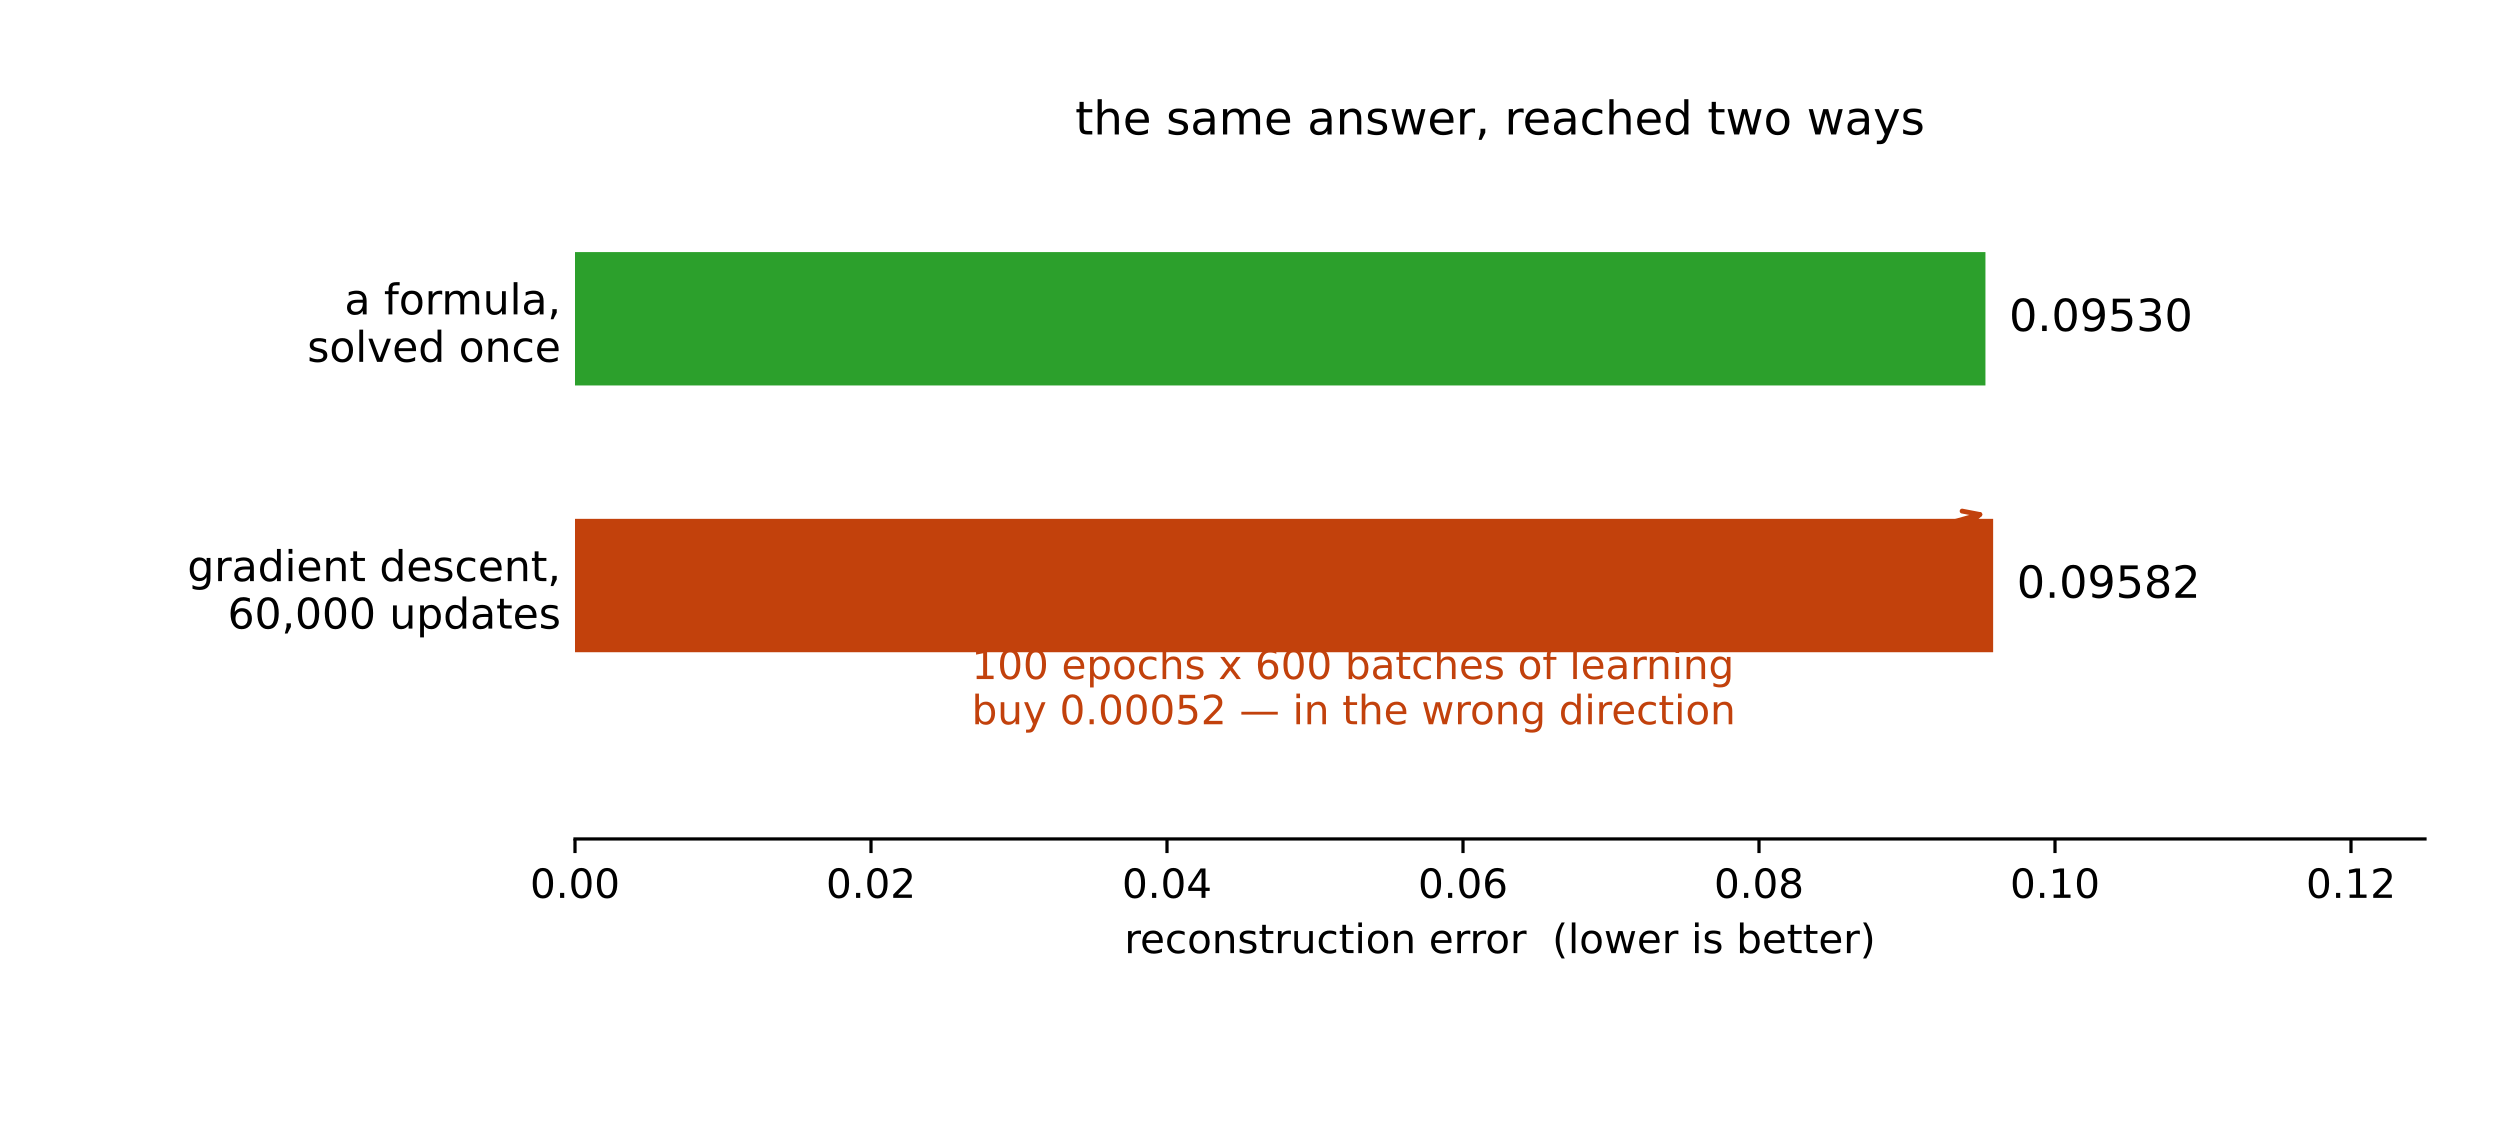
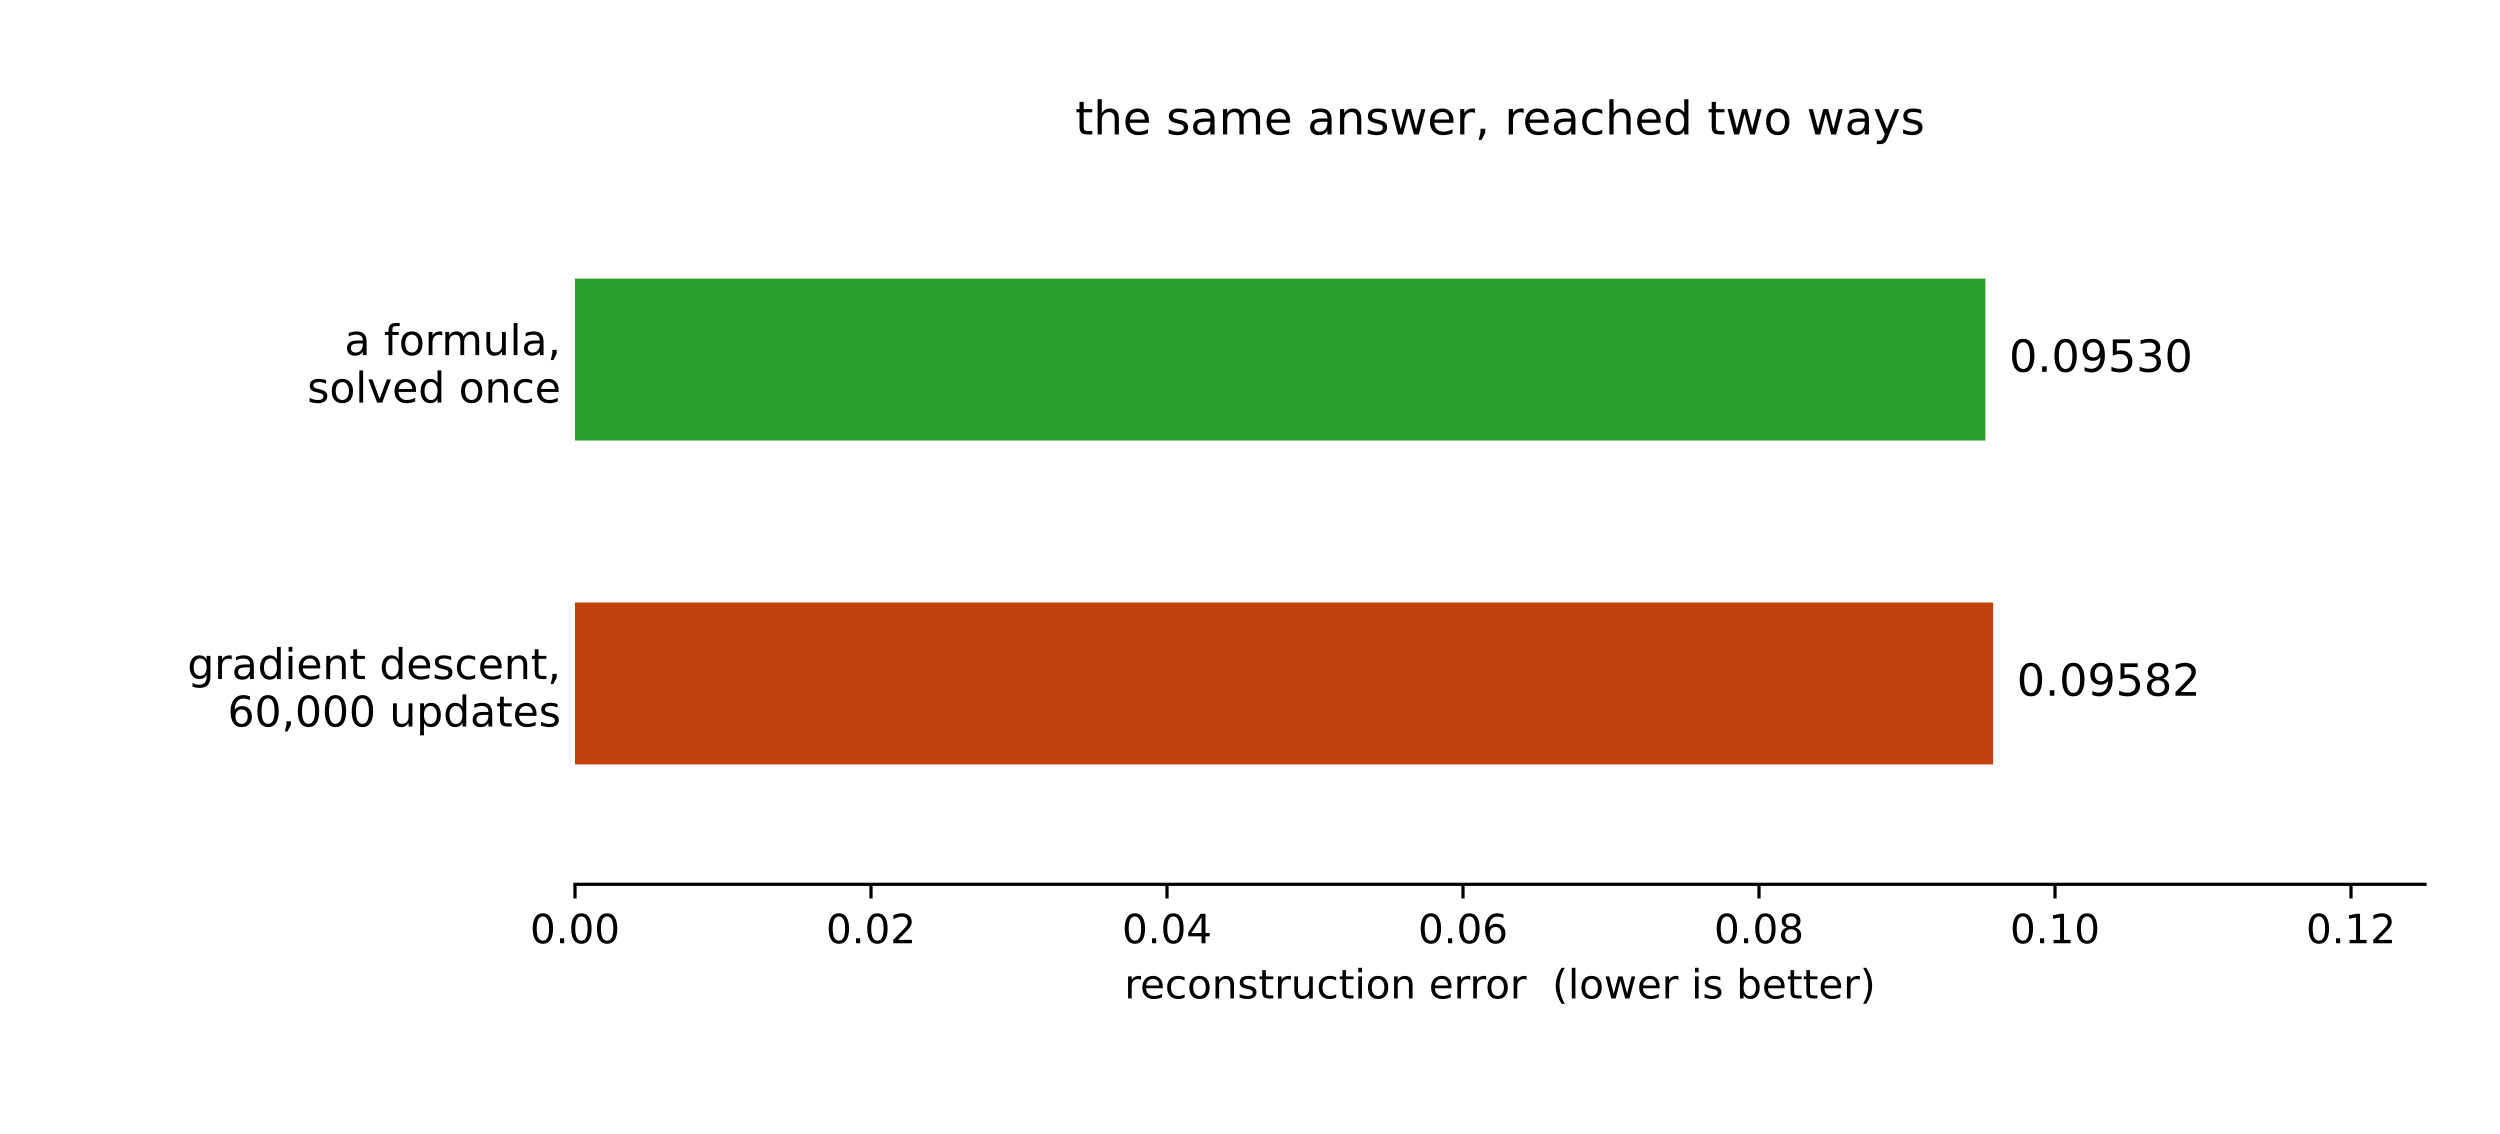
<svg xmlns="http://www.w3.org/2000/svg" xmlns:xlink="http://www.w3.org/1999/xlink" width="619.2pt" height="280.8pt" viewBox="0 0 619.2 280.8" version="1.1">
  <defs>
    <style type="text/css">*{stroke-linejoin: round; stroke-linecap: butt}</style>
  </defs>
  <g id="figure_1">
    <g id="patch_1">
      <path d="M 0 280.8  L 619.2 280.8  L 619.2 0  L 0 0  L 0 280.8  z " style="fill: none" />
    </g>
    <g id="axes_1">
      <g id="patch_2">
-         <path d="M 142.416 207.792  L 600.624 207.792  L 600.624 39.312  L 142.416 39.312  L 142.416 207.792  z " style="fill: none" />
+         <path d="M 142.416 219.024  L 600.624 219.024  L 600.624 39.312  L 142.416 39.312  L 142.416 219.024  z " style="fill: none" />
      </g>
      <g id="patch_3">
-         <path d="M 142.416 95.472  L 491.754 95.472  L 491.754 62.437  L 142.416 62.437  z " clip-path="url(#p679feceded)" style="fill: #2ca02c" />
+         <path d="M 142.416 109.111  L 491.754 109.111  L 491.754 68.997  L 142.416 68.997  z " clip-path="url(#p990ebf1f3a)" style="fill: #2ca02c" />
      </g>
      <g id="patch_4">
-         <path d="M 142.416 161.543  L 493.66 161.543  L 493.66 128.507  L 142.416 128.507  z " clip-path="url(#p679feceded)" style="fill: #c2410c" />
+         <path d="M 142.416 189.339  L 493.66 189.339  L 493.66 149.225  L 142.416 149.225  z " clip-path="url(#p990ebf1f3a)" style="fill: #c2410c" />
      </g>
      <g id="matplotlib.axis_1">
        <g id="xtick_1">
          <g id="line2d_1">
            <defs>
-               <path id="m5133bd7af5" d="M 0 0  L 0 3.5  " style="stroke: #000000; stroke-width: 0.8" />
+               <path id="m2103288c79" d="M 0 0  L 0 3.5  " style="stroke: #000000; stroke-width: 0.8" />
            </defs>
            <g>
-               <use xlink:href="#m5133bd7af5" x="142.416" y="207.792" style="stroke: #000000; stroke-width: 0.8" />
+               <use xlink:href="#m2103288c79" x="142.416" y="219.024" style="stroke: #000000; stroke-width: 0.8" />
            </g>
          </g>
          <g id="text_1">
-             <g transform="translate(131.2832 222.3904) scale(0.1 -0.1)">
+             <g transform="translate(131.2832 233.6224) scale(0.1 -0.1)">
              <defs>
                <path id="DejaVuSans-30" d="M 2034 4250  Q 1547 4250 1301 3770  Q 1056 3291 1056 2328  Q 1056 1369 1301 889  Q 1547 409 2034 409  Q 2525 409 2770 889  Q 3016 1369 3016 2328  Q 3016 3291 2770 3770  Q 2525 4250 2034 4250  z M 2034 4750  Q 2819 4750 3233 4129  Q 3647 3509 3647 2328  Q 3647 1150 3233 529  Q 2819 -91 2034 -91  Q 1250 -91 836 529  Q 422 1150 422 2328  Q 422 3509 836 4129  Q 1250 4750 2034 4750  z " transform="scale(0.015625)" />
                <path id="DejaVuSans-2e" d="M 684 794  L 1344 794  L 1344 0  L 684 0  L 684 794  z " transform="scale(0.015625)" />
              </defs>
              <use xlink:href="#DejaVuSans-30" />
              <use xlink:href="#DejaVuSans-2e" x="63.623" />
              <use xlink:href="#DejaVuSans-30" x="95.41" />
              <use xlink:href="#DejaVuSans-30" x="159.033" />
            </g>
          </g>
        </g>
        <g id="xtick_2">
          <g id="line2d_2">
            <g>
-               <use xlink:href="#m5133bd7af5" x="215.729" y="207.792" style="stroke: #000000; stroke-width: 0.8" />
+               <use xlink:href="#m2103288c79" x="215.729" y="219.024" style="stroke: #000000; stroke-width: 0.8" />
            </g>
          </g>
          <g id="text_2">
-             <g transform="translate(204.5965 222.3904) scale(0.1 -0.1)">
+             <g transform="translate(204.5965 233.6224) scale(0.1 -0.1)">
              <defs>
                <path id="DejaVuSans-32" d="M 1228 531  L 3431 531  L 3431 0  L 469 0  L 469 531  Q 828 903 1448 1529  Q 2069 2156 2228 2338  Q 2531 2678 2651 2914  Q 2772 3150 2772 3378  Q 2772 3750 2511 3984  Q 2250 4219 1831 4219  Q 1534 4219 1204 4116  Q 875 4013 500 3803  L 500 4441  Q 881 4594 1212 4672  Q 1544 4750 1819 4750  Q 2544 4750 2975 4387  Q 3406 4025 3406 3419  Q 3406 3131 3298 2873  Q 3191 2616 2906 2266  Q 2828 2175 2409 1742  Q 1991 1309 1228 531  z " transform="scale(0.015625)" />
              </defs>
              <use xlink:href="#DejaVuSans-30" />
              <use xlink:href="#DejaVuSans-2e" x="63.623" />
              <use xlink:href="#DejaVuSans-30" x="95.41" />
              <use xlink:href="#DejaVuSans-32" x="159.033" />
            </g>
          </g>
        </g>
        <g id="xtick_3">
          <g id="line2d_3">
            <g>
-               <use xlink:href="#m5133bd7af5" x="289.043" y="207.792" style="stroke: #000000; stroke-width: 0.8" />
+               <use xlink:href="#m2103288c79" x="289.043" y="219.024" style="stroke: #000000; stroke-width: 0.8" />
            </g>
          </g>
          <g id="text_3">
-             <g transform="translate(277.9097 222.3904) scale(0.1 -0.1)">
+             <g transform="translate(277.9097 233.6224) scale(0.1 -0.1)">
              <defs>
                <path id="DejaVuSans-34" d="M 2419 4116  L 825 1625  L 2419 1625  L 2419 4116  z M 2253 4666  L 3047 4666  L 3047 1625  L 3713 1625  L 3713 1100  L 3047 1100  L 3047 0  L 2419 0  L 2419 1100  L 313 1100  L 313 1709  L 2253 4666  z " transform="scale(0.015625)" />
              </defs>
              <use xlink:href="#DejaVuSans-30" />
              <use xlink:href="#DejaVuSans-2e" x="63.623" />
              <use xlink:href="#DejaVuSans-30" x="95.41" />
              <use xlink:href="#DejaVuSans-34" x="159.033" />
            </g>
          </g>
        </g>
        <g id="xtick_4">
          <g id="line2d_4">
            <g>
-               <use xlink:href="#m5133bd7af5" x="362.356" y="207.792" style="stroke: #000000; stroke-width: 0.8" />
+               <use xlink:href="#m2103288c79" x="362.356" y="219.024" style="stroke: #000000; stroke-width: 0.8" />
            </g>
          </g>
          <g id="text_4">
-             <g transform="translate(351.223 222.3904) scale(0.1 -0.1)">
+             <g transform="translate(351.223 233.6224) scale(0.1 -0.1)">
              <defs>
                <path id="DejaVuSans-36" d="M 2113 2584  Q 1688 2584 1439 2293  Q 1191 2003 1191 1497  Q 1191 994 1439 701  Q 1688 409 2113 409  Q 2538 409 2786 701  Q 3034 994 3034 1497  Q 3034 2003 2786 2293  Q 2538 2584 2113 2584  z M 3366 4563  L 3366 3988  Q 3128 4100 2886 4159  Q 2644 4219 2406 4219  Q 1781 4219 1451 3797  Q 1122 3375 1075 2522  Q 1259 2794 1537 2939  Q 1816 3084 2150 3084  Q 2853 3084 3261 2657  Q 3669 2231 3669 1497  Q 3669 778 3244 343  Q 2819 -91 2113 -91  Q 1303 -91 875 529  Q 447 1150 447 2328  Q 447 3434 972 4092  Q 1497 4750 2381 4750  Q 2619 4750 2861 4703  Q 3103 4656 3366 4563  z " transform="scale(0.015625)" />
              </defs>
              <use xlink:href="#DejaVuSans-30" />
              <use xlink:href="#DejaVuSans-2e" x="63.623" />
              <use xlink:href="#DejaVuSans-30" x="95.41" />
              <use xlink:href="#DejaVuSans-36" x="159.033" />
            </g>
          </g>
        </g>
        <g id="xtick_5">
          <g id="line2d_5">
            <g>
-               <use xlink:href="#m5133bd7af5" x="435.669" y="207.792" style="stroke: #000000; stroke-width: 0.8" />
+               <use xlink:href="#m2103288c79" x="435.669" y="219.024" style="stroke: #000000; stroke-width: 0.8" />
            </g>
          </g>
          <g id="text_5">
-             <g transform="translate(424.5363 222.3904) scale(0.1 -0.1)">
+             <g transform="translate(424.5363 233.6224) scale(0.1 -0.1)">
              <defs>
                <path id="DejaVuSans-38" d="M 2034 2216  Q 1584 2216 1326 1975  Q 1069 1734 1069 1313  Q 1069 891 1326 650  Q 1584 409 2034 409  Q 2484 409 2743 651  Q 3003 894 3003 1313  Q 3003 1734 2745 1975  Q 2488 2216 2034 2216  z M 1403 2484  Q 997 2584 770 2862  Q 544 3141 544 3541  Q 544 4100 942 4425  Q 1341 4750 2034 4750  Q 2731 4750 3128 4425  Q 3525 4100 3525 3541  Q 3525 3141 3298 2862  Q 3072 2584 2669 2484  Q 3125 2378 3379 2068  Q 3634 1759 3634 1313  Q 3634 634 3220 271  Q 2806 -91 2034 -91  Q 1263 -91 848 271  Q 434 634 434 1313  Q 434 1759 690 2068  Q 947 2378 1403 2484  z M 1172 3481  Q 1172 3119 1398 2916  Q 1625 2713 2034 2713  Q 2441 2713 2670 2916  Q 2900 3119 2900 3481  Q 2900 3844 2670 4047  Q 2441 4250 2034 4250  Q 1625 4250 1398 4047  Q 1172 3844 1172 3481  z " transform="scale(0.015625)" />
              </defs>
              <use xlink:href="#DejaVuSans-30" />
              <use xlink:href="#DejaVuSans-2e" x="63.623" />
              <use xlink:href="#DejaVuSans-30" x="95.41" />
              <use xlink:href="#DejaVuSans-38" x="159.033" />
            </g>
          </g>
        </g>
        <g id="xtick_6">
          <g id="line2d_6">
            <g>
-               <use xlink:href="#m5133bd7af5" x="508.982" y="207.792" style="stroke: #000000; stroke-width: 0.8" />
+               <use xlink:href="#m2103288c79" x="508.982" y="219.024" style="stroke: #000000; stroke-width: 0.8" />
            </g>
          </g>
          <g id="text_6">
-             <g transform="translate(497.8496 222.3904) scale(0.1 -0.1)">
+             <g transform="translate(497.8496 233.6224) scale(0.1 -0.1)">
              <defs>
                <path id="DejaVuSans-31" d="M 794 531  L 1825 531  L 1825 4091  L 703 3866  L 703 4441  L 1819 4666  L 2450 4666  L 2450 531  L 3481 531  L 3481 0  L 794 0  L 794 531  z " transform="scale(0.015625)" />
              </defs>
              <use xlink:href="#DejaVuSans-30" />
              <use xlink:href="#DejaVuSans-2e" x="63.623" />
              <use xlink:href="#DejaVuSans-31" x="95.41" />
              <use xlink:href="#DejaVuSans-30" x="159.033" />
            </g>
          </g>
        </g>
        <g id="xtick_7">
          <g id="line2d_7">
            <g>
-               <use xlink:href="#m5133bd7af5" x="582.296" y="207.792" style="stroke: #000000; stroke-width: 0.8" />
+               <use xlink:href="#m2103288c79" x="582.296" y="219.024" style="stroke: #000000; stroke-width: 0.8" />
            </g>
          </g>
          <g id="text_7">
-             <g transform="translate(571.1629 222.3904) scale(0.1 -0.1)">
+             <g transform="translate(571.1629 233.6224) scale(0.1 -0.1)">
              <use xlink:href="#DejaVuSans-30" />
              <use xlink:href="#DejaVuSans-2e" x="63.623" />
              <use xlink:href="#DejaVuSans-31" x="95.41" />
              <use xlink:href="#DejaVuSans-32" x="159.033" />
            </g>
          </g>
        </g>
        <g id="text_8">
-           <g transform="translate(278.4919 236.0686) scale(0.1 -0.1)">
+           <g transform="translate(278.4919 247.3006) scale(0.1 -0.1)">
            <defs>
              <path id="DejaVuSans-72" d="M 2631 2963  Q 2534 3019 2420 3045  Q 2306 3072 2169 3072  Q 1681 3072 1420 2755  Q 1159 2438 1159 1844  L 1159 0  L 581 0  L 581 3500  L 1159 3500  L 1159 2956  Q 1341 3275 1631 3429  Q 1922 3584 2338 3584  Q 2397 3584 2469 3576  Q 2541 3569 2628 3553  L 2631 2963  z " transform="scale(0.015625)" />
              <path id="DejaVuSans-65" d="M 3597 1894  L 3597 1613  L 953 1613  Q 991 1019 1311 708  Q 1631 397 2203 397  Q 2534 397 2845 478  Q 3156 559 3463 722  L 3463 178  Q 3153 47 2828 -22  Q 2503 -91 2169 -91  Q 1331 -91 842 396  Q 353 884 353 1716  Q 353 2575 817 3079  Q 1281 3584 2069 3584  Q 2775 3584 3186 3129  Q 3597 2675 3597 1894  z M 3022 2063  Q 3016 2534 2758 2815  Q 2500 3097 2075 3097  Q 1594 3097 1305 2825  Q 1016 2553 972 2059  L 3022 2063  z " transform="scale(0.015625)" />
              <path id="DejaVuSans-63" d="M 3122 3366  L 3122 2828  Q 2878 2963 2633 3030  Q 2388 3097 2138 3097  Q 1578 3097 1268 2742  Q 959 2388 959 1747  Q 959 1106 1268 751  Q 1578 397 2138 397  Q 2388 397 2633 464  Q 2878 531 3122 666  L 3122 134  Q 2881 22 2623 -34  Q 2366 -91 2075 -91  Q 1284 -91 818 406  Q 353 903 353 1747  Q 353 2603 823 3093  Q 1294 3584 2113 3584  Q 2378 3584 2631 3529  Q 2884 3475 3122 3366  z " transform="scale(0.015625)" />
              <path id="DejaVuSans-6f" d="M 1959 3097  Q 1497 3097 1228 2736  Q 959 2375 959 1747  Q 959 1119 1226 758  Q 1494 397 1959 397  Q 2419 397 2687 759  Q 2956 1122 2956 1747  Q 2956 2369 2687 2733  Q 2419 3097 1959 3097  z M 1959 3584  Q 2709 3584 3137 3096  Q 3566 2609 3566 1747  Q 3566 888 3137 398  Q 2709 -91 1959 -91  Q 1206 -91 779 398  Q 353 888 353 1747  Q 353 2609 779 3096  Q 1206 3584 1959 3584  z " transform="scale(0.015625)" />
              <path id="DejaVuSans-6e" d="M 3513 2113  L 3513 0  L 2938 0  L 2938 2094  Q 2938 2591 2744 2837  Q 2550 3084 2163 3084  Q 1697 3084 1428 2787  Q 1159 2491 1159 1978  L 1159 0  L 581 0  L 581 3500  L 1159 3500  L 1159 2956  Q 1366 3272 1645 3428  Q 1925 3584 2291 3584  Q 2894 3584 3203 3211  Q 3513 2838 3513 2113  z " transform="scale(0.015625)" />
              <path id="DejaVuSans-73" d="M 2834 3397  L 2834 2853  Q 2591 2978 2328 3040  Q 2066 3103 1784 3103  Q 1356 3103 1142 2972  Q 928 2841 928 2578  Q 928 2378 1081 2264  Q 1234 2150 1697 2047  L 1894 2003  Q 2506 1872 2764 1633  Q 3022 1394 3022 966  Q 3022 478 2636 193  Q 2250 -91 1575 -91  Q 1294 -91 989 -36  Q 684 19 347 128  L 347 722  Q 666 556 975 473  Q 1284 391 1588 391  Q 1994 391 2212 530  Q 2431 669 2431 922  Q 2431 1156 2273 1281  Q 2116 1406 1581 1522  L 1381 1569  Q 847 1681 609 1914  Q 372 2147 372 2553  Q 372 3047 722 3315  Q 1072 3584 1716 3584  Q 2034 3584 2315 3537  Q 2597 3491 2834 3397  z " transform="scale(0.015625)" />
              <path id="DejaVuSans-74" d="M 1172 4494  L 1172 3500  L 2356 3500  L 2356 3053  L 1172 3053  L 1172 1153  Q 1172 725 1289 603  Q 1406 481 1766 481  L 2356 481  L 2356 0  L 1766 0  Q 1100 0 847 248  Q 594 497 594 1153  L 594 3053  L 172 3053  L 172 3500  L 594 3500  L 594 4494  L 1172 4494  z " transform="scale(0.015625)" />
              <path id="DejaVuSans-75" d="M 544 1381  L 544 3500  L 1119 3500  L 1119 1403  Q 1119 906 1312 657  Q 1506 409 1894 409  Q 2359 409 2629 706  Q 2900 1003 2900 1516  L 2900 3500  L 3475 3500  L 3475 0  L 2900 0  L 2900 538  Q 2691 219 2414 64  Q 2138 -91 1772 -91  Q 1169 -91 856 284  Q 544 659 544 1381  z M 1991 3584  L 1991 3584  z " transform="scale(0.015625)" />
              <path id="DejaVuSans-69" d="M 603 3500  L 1178 3500  L 1178 0  L 603 0  L 603 3500  z M 603 4863  L 1178 4863  L 1178 4134  L 603 4134  L 603 4863  z " transform="scale(0.015625)" />
              <path id="DejaVuSans-20" transform="scale(0.015625)" />
              <path id="DejaVuSans-28" d="M 1984 4856  Q 1566 4138 1362 3434  Q 1159 2731 1159 2009  Q 1159 1288 1364 580  Q 1569 -128 1984 -844  L 1484 -844  Q 1016 -109 783 600  Q 550 1309 550 2009  Q 550 2706 781 3412  Q 1013 4119 1484 4856  L 1984 4856  z " transform="scale(0.015625)" />
              <path id="DejaVuSans-6c" d="M 603 4863  L 1178 4863  L 1178 0  L 603 0  L 603 4863  z " transform="scale(0.015625)" />
              <path id="DejaVuSans-77" d="M 269 3500  L 844 3500  L 1563 769  L 2278 3500  L 2956 3500  L 3675 769  L 4391 3500  L 4966 3500  L 4050 0  L 3372 0  L 2619 2869  L 1863 0  L 1184 0  L 269 3500  z " transform="scale(0.015625)" />
              <path id="DejaVuSans-62" d="M 3116 1747  Q 3116 2381 2855 2742  Q 2594 3103 2138 3103  Q 1681 3103 1420 2742  Q 1159 2381 1159 1747  Q 1159 1113 1420 752  Q 1681 391 2138 391  Q 2594 391 2855 752  Q 3116 1113 3116 1747  z M 1159 2969  Q 1341 3281 1617 3432  Q 1894 3584 2278 3584  Q 2916 3584 3314 3078  Q 3713 2572 3713 1747  Q 3713 922 3314 415  Q 2916 -91 2278 -91  Q 1894 -91 1617 61  Q 1341 213 1159 525  L 1159 0  L 581 0  L 581 4863  L 1159 4863  L 1159 2969  z " transform="scale(0.015625)" />
              <path id="DejaVuSans-29" d="M 513 4856  L 1013 4856  Q 1481 4119 1714 3412  Q 1947 2706 1947 2009  Q 1947 1309 1714 600  Q 1481 -109 1013 -844  L 513 -844  Q 928 -128 1133 580  Q 1338 1288 1338 2009  Q 1338 2731 1133 3434  Q 928 4138 513 4856  z " transform="scale(0.015625)" />
            </defs>
            <use xlink:href="#DejaVuSans-72" />
            <use xlink:href="#DejaVuSans-65" x="38.863" />
            <use xlink:href="#DejaVuSans-63" x="100.387" />
            <use xlink:href="#DejaVuSans-6f" x="155.367" />
            <use xlink:href="#DejaVuSans-6e" x="216.549" />
            <use xlink:href="#DejaVuSans-73" x="279.928" />
            <use xlink:href="#DejaVuSans-74" x="332.027" />
            <use xlink:href="#DejaVuSans-72" x="371.236" />
            <use xlink:href="#DejaVuSans-75" x="412.35" />
            <use xlink:href="#DejaVuSans-63" x="475.729" />
            <use xlink:href="#DejaVuSans-74" x="530.709" />
            <use xlink:href="#DejaVuSans-69" x="569.918" />
            <use xlink:href="#DejaVuSans-6f" x="597.701" />
            <use xlink:href="#DejaVuSans-6e" x="658.883" />
            <use xlink:href="#DejaVuSans-20" x="722.262" />
            <use xlink:href="#DejaVuSans-65" x="754.049" />
            <use xlink:href="#DejaVuSans-72" x="815.572" />
            <use xlink:href="#DejaVuSans-72" x="854.936" />
            <use xlink:href="#DejaVuSans-6f" x="893.799" />
            <use xlink:href="#DejaVuSans-72" x="954.98" />
            <use xlink:href="#DejaVuSans-20" x="996.094" />
            <use xlink:href="#DejaVuSans-20" x="1027.881" />
            <use xlink:href="#DejaVuSans-28" x="1059.668" />
            <use xlink:href="#DejaVuSans-6c" x="1098.682" />
            <use xlink:href="#DejaVuSans-6f" x="1126.465" />
            <use xlink:href="#DejaVuSans-77" x="1187.646" />
            <use xlink:href="#DejaVuSans-65" x="1269.434" />
            <use xlink:href="#DejaVuSans-72" x="1330.957" />
            <use xlink:href="#DejaVuSans-20" x="1372.07" />
            <use xlink:href="#DejaVuSans-69" x="1403.857" />
            <use xlink:href="#DejaVuSans-73" x="1431.641" />
            <use xlink:href="#DejaVuSans-20" x="1483.74" />
            <use xlink:href="#DejaVuSans-62" x="1515.527" />
            <use xlink:href="#DejaVuSans-65" x="1579.004" />
            <use xlink:href="#DejaVuSans-74" x="1640.527" />
            <use xlink:href="#DejaVuSans-74" x="1679.736" />
            <use xlink:href="#DejaVuSans-65" x="1718.945" />
            <use xlink:href="#DejaVuSans-72" x="1780.469" />
            <use xlink:href="#DejaVuSans-29" x="1821.582" />
          </g>
        </g>
      </g>
      <g id="matplotlib.axis_2">
        <g id="ytick_1">
          <g id="line2d_8" />
          <g id="text_9">
-             <g transform="translate(85.32006 77.86252) scale(0.105 -0.105)">
+             <g transform="translate(85.32006 87.96188) scale(0.105 -0.105)">
              <defs>
                <path id="DejaVuSans-61" d="M 2194 1759  Q 1497 1759 1228 1600  Q 959 1441 959 1056  Q 959 750 1161 570  Q 1363 391 1709 391  Q 2188 391 2477 730  Q 2766 1069 2766 1631  L 2766 1759  L 2194 1759  z M 3341 1997  L 3341 0  L 2766 0  L 2766 531  Q 2569 213 2275 61  Q 1981 -91 1556 -91  Q 1019 -91 701 211  Q 384 513 384 1019  Q 384 1609 779 1909  Q 1175 2209 1959 2209  L 2766 2209  L 2766 2266  Q 2766 2663 2505 2880  Q 2244 3097 1772 3097  Q 1472 3097 1187 3025  Q 903 2953 641 2809  L 641 3341  Q 956 3463 1253 3523  Q 1550 3584 1831 3584  Q 2591 3584 2966 3190  Q 3341 2797 3341 1997  z " transform="scale(0.015625)" />
                <path id="DejaVuSans-66" d="M 2375 4863  L 2375 4384  L 1825 4384  Q 1516 4384 1395 4259  Q 1275 4134 1275 3809  L 1275 3500  L 2222 3500  L 2222 3053  L 1275 3053  L 1275 0  L 697 0  L 697 3053  L 147 3053  L 147 3500  L 697 3500  L 697 3744  Q 697 4328 969 4595  Q 1241 4863 1831 4863  L 2375 4863  z " transform="scale(0.015625)" />
                <path id="DejaVuSans-6d" d="M 3328 2828  Q 3544 3216 3844 3400  Q 4144 3584 4550 3584  Q 5097 3584 5394 3201  Q 5691 2819 5691 2113  L 5691 0  L 5113 0  L 5113 2094  Q 5113 2597 4934 2840  Q 4756 3084 4391 3084  Q 3944 3084 3684 2787  Q 3425 2491 3425 1978  L 3425 0  L 2847 0  L 2847 2094  Q 2847 2600 2669 2842  Q 2491 3084 2119 3084  Q 1678 3084 1418 2786  Q 1159 2488 1159 1978  L 1159 0  L 581 0  L 581 3500  L 1159 3500  L 1159 2956  Q 1356 3278 1631 3431  Q 1906 3584 2284 3584  Q 2666 3584 2933 3390  Q 3200 3197 3328 2828  z " transform="scale(0.015625)" />
                <path id="DejaVuSans-2c" d="M 750 794  L 1409 794  L 1409 256  L 897 -744  L 494 -744  L 750 256  L 750 794  z " transform="scale(0.015625)" />
              </defs>
              <use xlink:href="#DejaVuSans-61" />
              <use xlink:href="#DejaVuSans-20" x="61.279" />
              <use xlink:href="#DejaVuSans-66" x="93.066" />
              <use xlink:href="#DejaVuSans-6f" x="128.271" />
              <use xlink:href="#DejaVuSans-72" x="189.453" />
              <use xlink:href="#DejaVuSans-6d" x="228.816" />
              <use xlink:href="#DejaVuSans-75" x="326.229" />
              <use xlink:href="#DejaVuSans-6c" x="389.607" />
              <use xlink:href="#DejaVuSans-61" x="417.391" />
              <use xlink:href="#DejaVuSans-2c" x="478.67" />
            </g>
-             <g transform="translate(76.11288 89.62022) scale(0.105 -0.105)">
+             <g transform="translate(76.11288 99.71958) scale(0.105 -0.105)">
              <defs>
                <path id="DejaVuSans-76" d="M 191 3500  L 800 3500  L 1894 563  L 2988 3500  L 3597 3500  L 2284 0  L 1503 0  L 191 3500  z " transform="scale(0.015625)" />
                <path id="DejaVuSans-64" d="M 2906 2969  L 2906 4863  L 3481 4863  L 3481 0  L 2906 0  L 2906 525  Q 2725 213 2448 61  Q 2172 -91 1784 -91  Q 1150 -91 751 415  Q 353 922 353 1747  Q 353 2572 751 3078  Q 1150 3584 1784 3584  Q 2172 3584 2448 3432  Q 2725 3281 2906 2969  z M 947 1747  Q 947 1113 1208 752  Q 1469 391 1925 391  Q 2381 391 2643 752  Q 2906 1113 2906 1747  Q 2906 2381 2643 2742  Q 2381 3103 1925 3103  Q 1469 3103 1208 2742  Q 947 2381 947 1747  z " transform="scale(0.015625)" />
              </defs>
              <use xlink:href="#DejaVuSans-73" />
              <use xlink:href="#DejaVuSans-6f" x="52.1" />
              <use xlink:href="#DejaVuSans-6c" x="113.281" />
              <use xlink:href="#DejaVuSans-76" x="141.064" />
              <use xlink:href="#DejaVuSans-65" x="200.244" />
              <use xlink:href="#DejaVuSans-64" x="261.768" />
              <use xlink:href="#DejaVuSans-20" x="325.244" />
              <use xlink:href="#DejaVuSans-6f" x="357.031" />
              <use xlink:href="#DejaVuSans-6e" x="418.213" />
              <use xlink:href="#DejaVuSans-63" x="481.592" />
              <use xlink:href="#DejaVuSans-65" x="536.572" />
            </g>
          </g>
        </g>
        <g id="ytick_2">
          <g id="line2d_9" />
          <g id="text_10">
-             <g transform="translate(46.40936 143.9331) scale(0.105 -0.105)">
+             <g transform="translate(46.40936 168.1904) scale(0.105 -0.105)">
              <defs>
                <path id="DejaVuSans-67" d="M 2906 1791  Q 2906 2416 2648 2759  Q 2391 3103 1925 3103  Q 1463 3103 1205 2759  Q 947 2416 947 1791  Q 947 1169 1205 825  Q 1463 481 1925 481  Q 2391 481 2648 825  Q 2906 1169 2906 1791  z M 3481 434  Q 3481 -459 3084 -895  Q 2688 -1331 1869 -1331  Q 1566 -1331 1297 -1286  Q 1028 -1241 775 -1147  L 775 -588  Q 1028 -725 1275 -790  Q 1522 -856 1778 -856  Q 2344 -856 2625 -561  Q 2906 -266 2906 331  L 2906 616  Q 2728 306 2450 153  Q 2172 0 1784 0  Q 1141 0 747 490  Q 353 981 353 1791  Q 353 2603 747 3093  Q 1141 3584 1784 3584  Q 2172 3584 2450 3431  Q 2728 3278 2906 2969  L 2906 3500  L 3481 3500  L 3481 434  z " transform="scale(0.015625)" />
              </defs>
              <use xlink:href="#DejaVuSans-67" />
              <use xlink:href="#DejaVuSans-72" x="63.477" />
              <use xlink:href="#DejaVuSans-61" x="104.59" />
              <use xlink:href="#DejaVuSans-64" x="165.869" />
              <use xlink:href="#DejaVuSans-69" x="229.346" />
              <use xlink:href="#DejaVuSans-65" x="257.129" />
              <use xlink:href="#DejaVuSans-6e" x="318.652" />
              <use xlink:href="#DejaVuSans-74" x="382.031" />
              <use xlink:href="#DejaVuSans-20" x="421.24" />
              <use xlink:href="#DejaVuSans-64" x="453.027" />
              <use xlink:href="#DejaVuSans-65" x="516.504" />
              <use xlink:href="#DejaVuSans-73" x="578.027" />
              <use xlink:href="#DejaVuSans-63" x="630.127" />
              <use xlink:href="#DejaVuSans-65" x="685.107" />
              <use xlink:href="#DejaVuSans-6e" x="746.631" />
              <use xlink:href="#DejaVuSans-74" x="810.01" />
              <use xlink:href="#DejaVuSans-2c" x="849.219" />
            </g>
-             <g transform="translate(56.37123 155.6908) scale(0.105 -0.105)">
+             <g transform="translate(56.37123 179.9482) scale(0.105 -0.105)">
              <defs>
                <path id="DejaVuSans-70" d="M 1159 525  L 1159 -1331  L 581 -1331  L 581 3500  L 1159 3500  L 1159 2969  Q 1341 3281 1617 3432  Q 1894 3584 2278 3584  Q 2916 3584 3314 3078  Q 3713 2572 3713 1747  Q 3713 922 3314 415  Q 2916 -91 2278 -91  Q 1894 -91 1617 61  Q 1341 213 1159 525  z M 3116 1747  Q 3116 2381 2855 2742  Q 2594 3103 2138 3103  Q 1681 3103 1420 2742  Q 1159 2381 1159 1747  Q 1159 1113 1420 752  Q 1681 391 2138 391  Q 2594 391 2855 752  Q 3116 1113 3116 1747  z " transform="scale(0.015625)" />
              </defs>
              <use xlink:href="#DejaVuSans-36" />
              <use xlink:href="#DejaVuSans-30" x="63.623" />
              <use xlink:href="#DejaVuSans-2c" x="127.246" />
              <use xlink:href="#DejaVuSans-30" x="159.033" />
              <use xlink:href="#DejaVuSans-30" x="222.656" />
              <use xlink:href="#DejaVuSans-30" x="286.279" />
              <use xlink:href="#DejaVuSans-20" x="349.902" />
              <use xlink:href="#DejaVuSans-75" x="381.689" />
              <use xlink:href="#DejaVuSans-70" x="445.068" />
              <use xlink:href="#DejaVuSans-64" x="508.545" />
              <use xlink:href="#DejaVuSans-61" x="572.021" />
              <use xlink:href="#DejaVuSans-74" x="633.301" />
              <use xlink:href="#DejaVuSans-65" x="672.51" />
              <use xlink:href="#DejaVuSans-73" x="734.033" />
            </g>
          </g>
        </g>
      </g>
      <g id="patch_5">
-         <path d="M 142.416 207.792  L 600.624 207.792  " style="fill: none; stroke: #000000; stroke-width: 0.8; stroke-linejoin: miter; stroke-linecap: square" />
+         <path d="M 142.416 219.024  L 600.624 219.024  " style="fill: none; stroke: #000000; stroke-width: 0.8; stroke-linejoin: miter; stroke-linecap: square" />
      </g>
      <g id="text_11">
-         <g transform="translate(497.6188 81.98967) scale(0.11 -0.11)">
+         <g transform="translate(497.6188 92.08903) scale(0.11 -0.11)">
          <defs>
            <path id="DejaVuSans-39" d="M 703 97  L 703 672  Q 941 559 1184 500  Q 1428 441 1663 441  Q 2288 441 2617 861  Q 2947 1281 2994 2138  Q 2813 1869 2534 1725  Q 2256 1581 1919 1581  Q 1219 1581 811 2004  Q 403 2428 403 3163  Q 403 3881 828 4315  Q 1253 4750 1959 4750  Q 2769 4750 3195 4129  Q 3622 3509 3622 2328  Q 3622 1225 3098 567  Q 2575 -91 1691 -91  Q 1453 -91 1209 -44  Q 966 3 703 97  z M 1959 2075  Q 2384 2075 2632 2365  Q 2881 2656 2881 3163  Q 2881 3666 2632 3958  Q 2384 4250 1959 4250  Q 1534 4250 1286 3958  Q 1038 3666 1038 3163  Q 1038 2656 1286 2365  Q 1534 2075 1959 2075  z " transform="scale(0.015625)" />
            <path id="DejaVuSans-35" d="M 691 4666  L 3169 4666  L 3169 4134  L 1269 4134  L 1269 2991  Q 1406 3038 1543 3061  Q 1681 3084 1819 3084  Q 2600 3084 3056 2656  Q 3513 2228 3513 1497  Q 3513 744 3044 326  Q 2575 -91 1722 -91  Q 1428 -91 1123 -41  Q 819 9 494 109  L 494 744  Q 775 591 1075 516  Q 1375 441 1709 441  Q 2250 441 2565 725  Q 2881 1009 2881 1497  Q 2881 1984 2565 2268  Q 2250 2553 1709 2553  Q 1456 2553 1204 2497  Q 953 2441 691 2322  L 691 4666  z " transform="scale(0.015625)" />
            <path id="DejaVuSans-33" d="M 2597 2516  Q 3050 2419 3304 2112  Q 3559 1806 3559 1356  Q 3559 666 3084 287  Q 2609 -91 1734 -91  Q 1441 -91 1130 -33  Q 819 25 488 141  L 488 750  Q 750 597 1062 519  Q 1375 441 1716 441  Q 2309 441 2620 675  Q 2931 909 2931 1356  Q 2931 1769 2642 2001  Q 2353 2234 1838 2234  L 1294 2234  L 1294 2753  L 1863 2753  Q 2328 2753 2575 2939  Q 2822 3125 2822 3475  Q 2822 3834 2567 4026  Q 2313 4219 1838 4219  Q 1578 4219 1281 4162  Q 984 4106 628 3988  L 628 4550  Q 988 4650 1302 4700  Q 1616 4750 1894 4750  Q 2613 4750 3031 4423  Q 3450 4097 3450 3541  Q 3450 3153 3228 2886  Q 3006 2619 2597 2516  z " transform="scale(0.015625)" />
          </defs>
          <use xlink:href="#DejaVuSans-30" />
          <use xlink:href="#DejaVuSans-2e" x="63.623" />
          <use xlink:href="#DejaVuSans-30" x="95.41" />
          <use xlink:href="#DejaVuSans-39" x="159.033" />
          <use xlink:href="#DejaVuSans-35" x="222.656" />
          <use xlink:href="#DejaVuSans-33" x="286.279" />
          <use xlink:href="#DejaVuSans-30" x="349.902" />
        </g>
      </g>
      <g id="text_12">
-         <g transform="translate(499.525 148.0603) scale(0.11 -0.11)">
+         <g transform="translate(499.525 172.3176) scale(0.11 -0.11)">
          <use xlink:href="#DejaVuSans-30" />
          <use xlink:href="#DejaVuSans-2e" x="63.623" />
          <use xlink:href="#DejaVuSans-30" x="95.41" />
          <use xlink:href="#DejaVuSans-39" x="159.033" />
          <use xlink:href="#DejaVuSans-35" x="222.656" />
          <use xlink:href="#DejaVuSans-38" x="286.279" />
          <use xlink:href="#DejaVuSans-32" x="349.902" />
        </g>
      </g>
-       <g id="patch_6">
-         <path d="M 381.453 158.044  Q 436.556 142.555 490.368 127.43  " style="fill: none; stroke: #c2410c; stroke-width: 1.2; stroke-linecap: round" />
-         <path d="M 485.976 126.587  L 490.368 127.43  L 487.059 130.438  " style="fill: none; stroke: #c2410c; stroke-width: 1.2; stroke-linecap: round" />
-       </g>
      <g id="text_13">
-         <g style="fill: #c2410c" transform="translate(240.6558 168.1838) scale(0.1 -0.1)">
+         <g transform="translate(266.304 33.312) scale(0.115 -0.115)">
          <defs>
            <path id="DejaVuSans-68" d="M 3513 2113  L 3513 0  L 2938 0  L 2938 2094  Q 2938 2591 2744 2837  Q 2550 3084 2163 3084  Q 1697 3084 1428 2787  Q 1159 2491 1159 1978  L 1159 0  L 581 0  L 581 4863  L 1159 4863  L 1159 2956  Q 1366 3272 1645 3428  Q 1925 3584 2291 3584  Q 2894 3584 3203 3211  Q 3513 2838 3513 2113  z " transform="scale(0.015625)" />
-             <path id="DejaVuSans-78" d="M 3513 3500  L 2247 1797  L 3578 0  L 2900 0  L 1881 1375  L 863 0  L 184 0  L 1544 1831  L 300 3500  L 978 3500  L 1906 2253  L 2834 3500  L 3513 3500  z " transform="scale(0.015625)" />
+             <path id="DejaVuSans-79" d="M 2059 -325  Q 1816 -950 1584 -1140  Q 1353 -1331 966 -1331  L 506 -1331  L 506 -850  L 844 -850  Q 1081 -850 1212 -737  Q 1344 -625 1503 -206  L 1606 56  L 191 3500  L 800 3500  L 1894 763  L 2988 3500  L 3597 3500  L 2059 -325  z " transform="scale(0.015625)" />
          </defs>
-           <use xlink:href="#DejaVuSans-31" />
-           <use xlink:href="#DejaVuSans-30" x="63.623" />
-           <use xlink:href="#DejaVuSans-30" x="127.246" />
-           <use xlink:href="#DejaVuSans-20" x="190.869" />
-           <use xlink:href="#DejaVuSans-65" x="222.656" />
-           <use xlink:href="#DejaVuSans-70" x="284.18" />
-           <use xlink:href="#DejaVuSans-6f" x="347.656" />
-           <use xlink:href="#DejaVuSans-63" x="408.838" />
-           <use xlink:href="#DejaVuSans-68" x="463.818" />
-           <use xlink:href="#DejaVuSans-73" x="527.197" />
-           <use xlink:href="#DejaVuSans-20" x="579.297" />
-           <use xlink:href="#DejaVuSans-78" x="611.084" />
-           <use xlink:href="#DejaVuSans-20" x="670.264" />
-           <use xlink:href="#DejaVuSans-36" x="702.051" />
-           <use xlink:href="#DejaVuSans-30" x="765.674" />
-           <use xlink:href="#DejaVuSans-30" x="829.297" />
-           <use xlink:href="#DejaVuSans-20" x="892.92" />
-           <use xlink:href="#DejaVuSans-62" x="924.707" />
-           <use xlink:href="#DejaVuSans-61" x="988.184" />
-           <use xlink:href="#DejaVuSans-74" x="1049.463" />
-           <use xlink:href="#DejaVuSans-63" x="1088.672" />
-           <use xlink:href="#DejaVuSans-68" x="1143.652" />
-           <use xlink:href="#DejaVuSans-65" x="1207.031" />
-           <use xlink:href="#DejaVuSans-73" x="1268.555" />
-           <use xlink:href="#DejaVuSans-20" x="1320.654" />
-           <use xlink:href="#DejaVuSans-6f" x="1352.441" />
-           <use xlink:href="#DejaVuSans-66" x="1413.623" />
-           <use xlink:href="#DejaVuSans-20" x="1448.828" />
-           <use xlink:href="#DejaVuSans-6c" x="1480.615" />
-           <use xlink:href="#DejaVuSans-65" x="1508.398" />
-           <use xlink:href="#DejaVuSans-61" x="1569.922" />
-           <use xlink:href="#DejaVuSans-72" x="1631.201" />
-           <use xlink:href="#DejaVuSans-6e" x="1670.564" />
-           <use xlink:href="#DejaVuSans-69" x="1733.943" />
-           <use xlink:href="#DejaVuSans-6e" x="1761.727" />
-           <use xlink:href="#DejaVuSans-67" x="1825.105" />
-         </g>
-         <g style="fill: #c2410c" transform="translate(240.6558 179.3816) scale(0.1 -0.1)">
-           <defs>
-             <path id="DejaVuSans-79" d="M 2059 -325  Q 1816 -950 1584 -1140  Q 1353 -1331 966 -1331  L 506 -1331  L 506 -850  L 844 -850  Q 1081 -850 1212 -737  Q 1344 -625 1503 -206  L 1606 56  L 191 3500  L 800 3500  L 1894 763  L 2988 3500  L 3597 3500  L 2059 -325  z " transform="scale(0.015625)" />
-             <path id="DejaVuSans-2014" d="M 313 1978  L 6088 1978  L 6088 1528  L 313 1528  L 313 1978  z " transform="scale(0.015625)" />
-           </defs>
-           <use xlink:href="#DejaVuSans-62" />
-           <use xlink:href="#DejaVuSans-75" x="63.477" />
-           <use xlink:href="#DejaVuSans-79" x="126.855" />
-           <use xlink:href="#DejaVuSans-20" x="186.035" />
-           <use xlink:href="#DejaVuSans-30" x="217.822" />
-           <use xlink:href="#DejaVuSans-2e" x="281.445" />
-           <use xlink:href="#DejaVuSans-30" x="313.232" />
-           <use xlink:href="#DejaVuSans-30" x="376.855" />
-           <use xlink:href="#DejaVuSans-30" x="440.479" />
-           <use xlink:href="#DejaVuSans-35" x="504.102" />
-           <use xlink:href="#DejaVuSans-32" x="567.725" />
-           <use xlink:href="#DejaVuSans-20" x="631.348" />
-           <use xlink:href="#DejaVuSans-2014" x="663.135" />
-           <use xlink:href="#DejaVuSans-20" x="763.135" />
-           <use xlink:href="#DejaVuSans-69" x="794.922" />
-           <use xlink:href="#DejaVuSans-6e" x="822.705" />
-           <use xlink:href="#DejaVuSans-20" x="886.084" />
-           <use xlink:href="#DejaVuSans-74" x="917.871" />
-           <use xlink:href="#DejaVuSans-68" x="957.08" />
-           <use xlink:href="#DejaVuSans-65" x="1020.459" />
-           <use xlink:href="#DejaVuSans-20" x="1081.982" />
-           <use xlink:href="#DejaVuSans-77" x="1113.77" />
-           <use xlink:href="#DejaVuSans-72" x="1195.557" />
-           <use xlink:href="#DejaVuSans-6f" x="1234.42" />
-           <use xlink:href="#DejaVuSans-6e" x="1295.602" />
-           <use xlink:href="#DejaVuSans-67" x="1358.98" />
-           <use xlink:href="#DejaVuSans-20" x="1422.457" />
-           <use xlink:href="#DejaVuSans-64" x="1454.244" />
-           <use xlink:href="#DejaVuSans-69" x="1517.721" />
-           <use xlink:href="#DejaVuSans-72" x="1545.504" />
-           <use xlink:href="#DejaVuSans-65" x="1584.367" />
-           <use xlink:href="#DejaVuSans-63" x="1645.891" />
-           <use xlink:href="#DejaVuSans-74" x="1700.871" />
-           <use xlink:href="#DejaVuSans-69" x="1740.08" />
-           <use xlink:href="#DejaVuSans-6f" x="1767.863" />
-           <use xlink:href="#DejaVuSans-6e" x="1829.045" />
-         </g>
-       </g>
-       <g id="text_14">
-         <g transform="translate(266.304 33.312) scale(0.115 -0.115)">
          <use xlink:href="#DejaVuSans-74" />
          <use xlink:href="#DejaVuSans-68" x="39.209" />
          <use xlink:href="#DejaVuSans-65" x="102.588" />
          <use xlink:href="#DejaVuSans-20" x="164.111" />
          <use xlink:href="#DejaVuSans-73" x="195.898" />
          <use xlink:href="#DejaVuSans-61" x="247.998" />
          <use xlink:href="#DejaVuSans-6d" x="309.277" />
          <use xlink:href="#DejaVuSans-65" x="406.689" />
          <use xlink:href="#DejaVuSans-20" x="468.213" />
          <use xlink:href="#DejaVuSans-61" x="500" />
          <use xlink:href="#DejaVuSans-6e" x="561.279" />
          <use xlink:href="#DejaVuSans-73" x="624.658" />
          <use xlink:href="#DejaVuSans-77" x="676.758" />
          <use xlink:href="#DejaVuSans-65" x="758.545" />
          <use xlink:href="#DejaVuSans-72" x="820.068" />
          <use xlink:href="#DejaVuSans-2c" x="861.182" />
          <use xlink:href="#DejaVuSans-20" x="892.969" />
          <use xlink:href="#DejaVuSans-72" x="924.756" />
          <use xlink:href="#DejaVuSans-65" x="963.619" />
          <use xlink:href="#DejaVuSans-61" x="1025.143" />
          <use xlink:href="#DejaVuSans-63" x="1086.422" />
          <use xlink:href="#DejaVuSans-68" x="1141.402" />
          <use xlink:href="#DejaVuSans-65" x="1204.781" />
          <use xlink:href="#DejaVuSans-64" x="1266.305" />
          <use xlink:href="#DejaVuSans-20" x="1329.781" />
          <use xlink:href="#DejaVuSans-74" x="1361.568" />
          <use xlink:href="#DejaVuSans-77" x="1400.777" />
          <use xlink:href="#DejaVuSans-6f" x="1482.564" />
          <use xlink:href="#DejaVuSans-20" x="1543.746" />
          <use xlink:href="#DejaVuSans-77" x="1575.533" />
          <use xlink:href="#DejaVuSans-61" x="1657.32" />
          <use xlink:href="#DejaVuSans-79" x="1718.6" />
          <use xlink:href="#DejaVuSans-73" x="1777.779" />
        </g>
      </g>
    </g>
  </g>
  <defs>
-     <clipPath id="p679feceded">
-       <rect x="142.416" y="39.312" width="458.208" height="168.48" />
+     <clipPath id="p990ebf1f3a">
+       <rect x="142.416" y="39.312" width="458.208" height="179.712" />
    </clipPath>
  </defs>
</svg>
